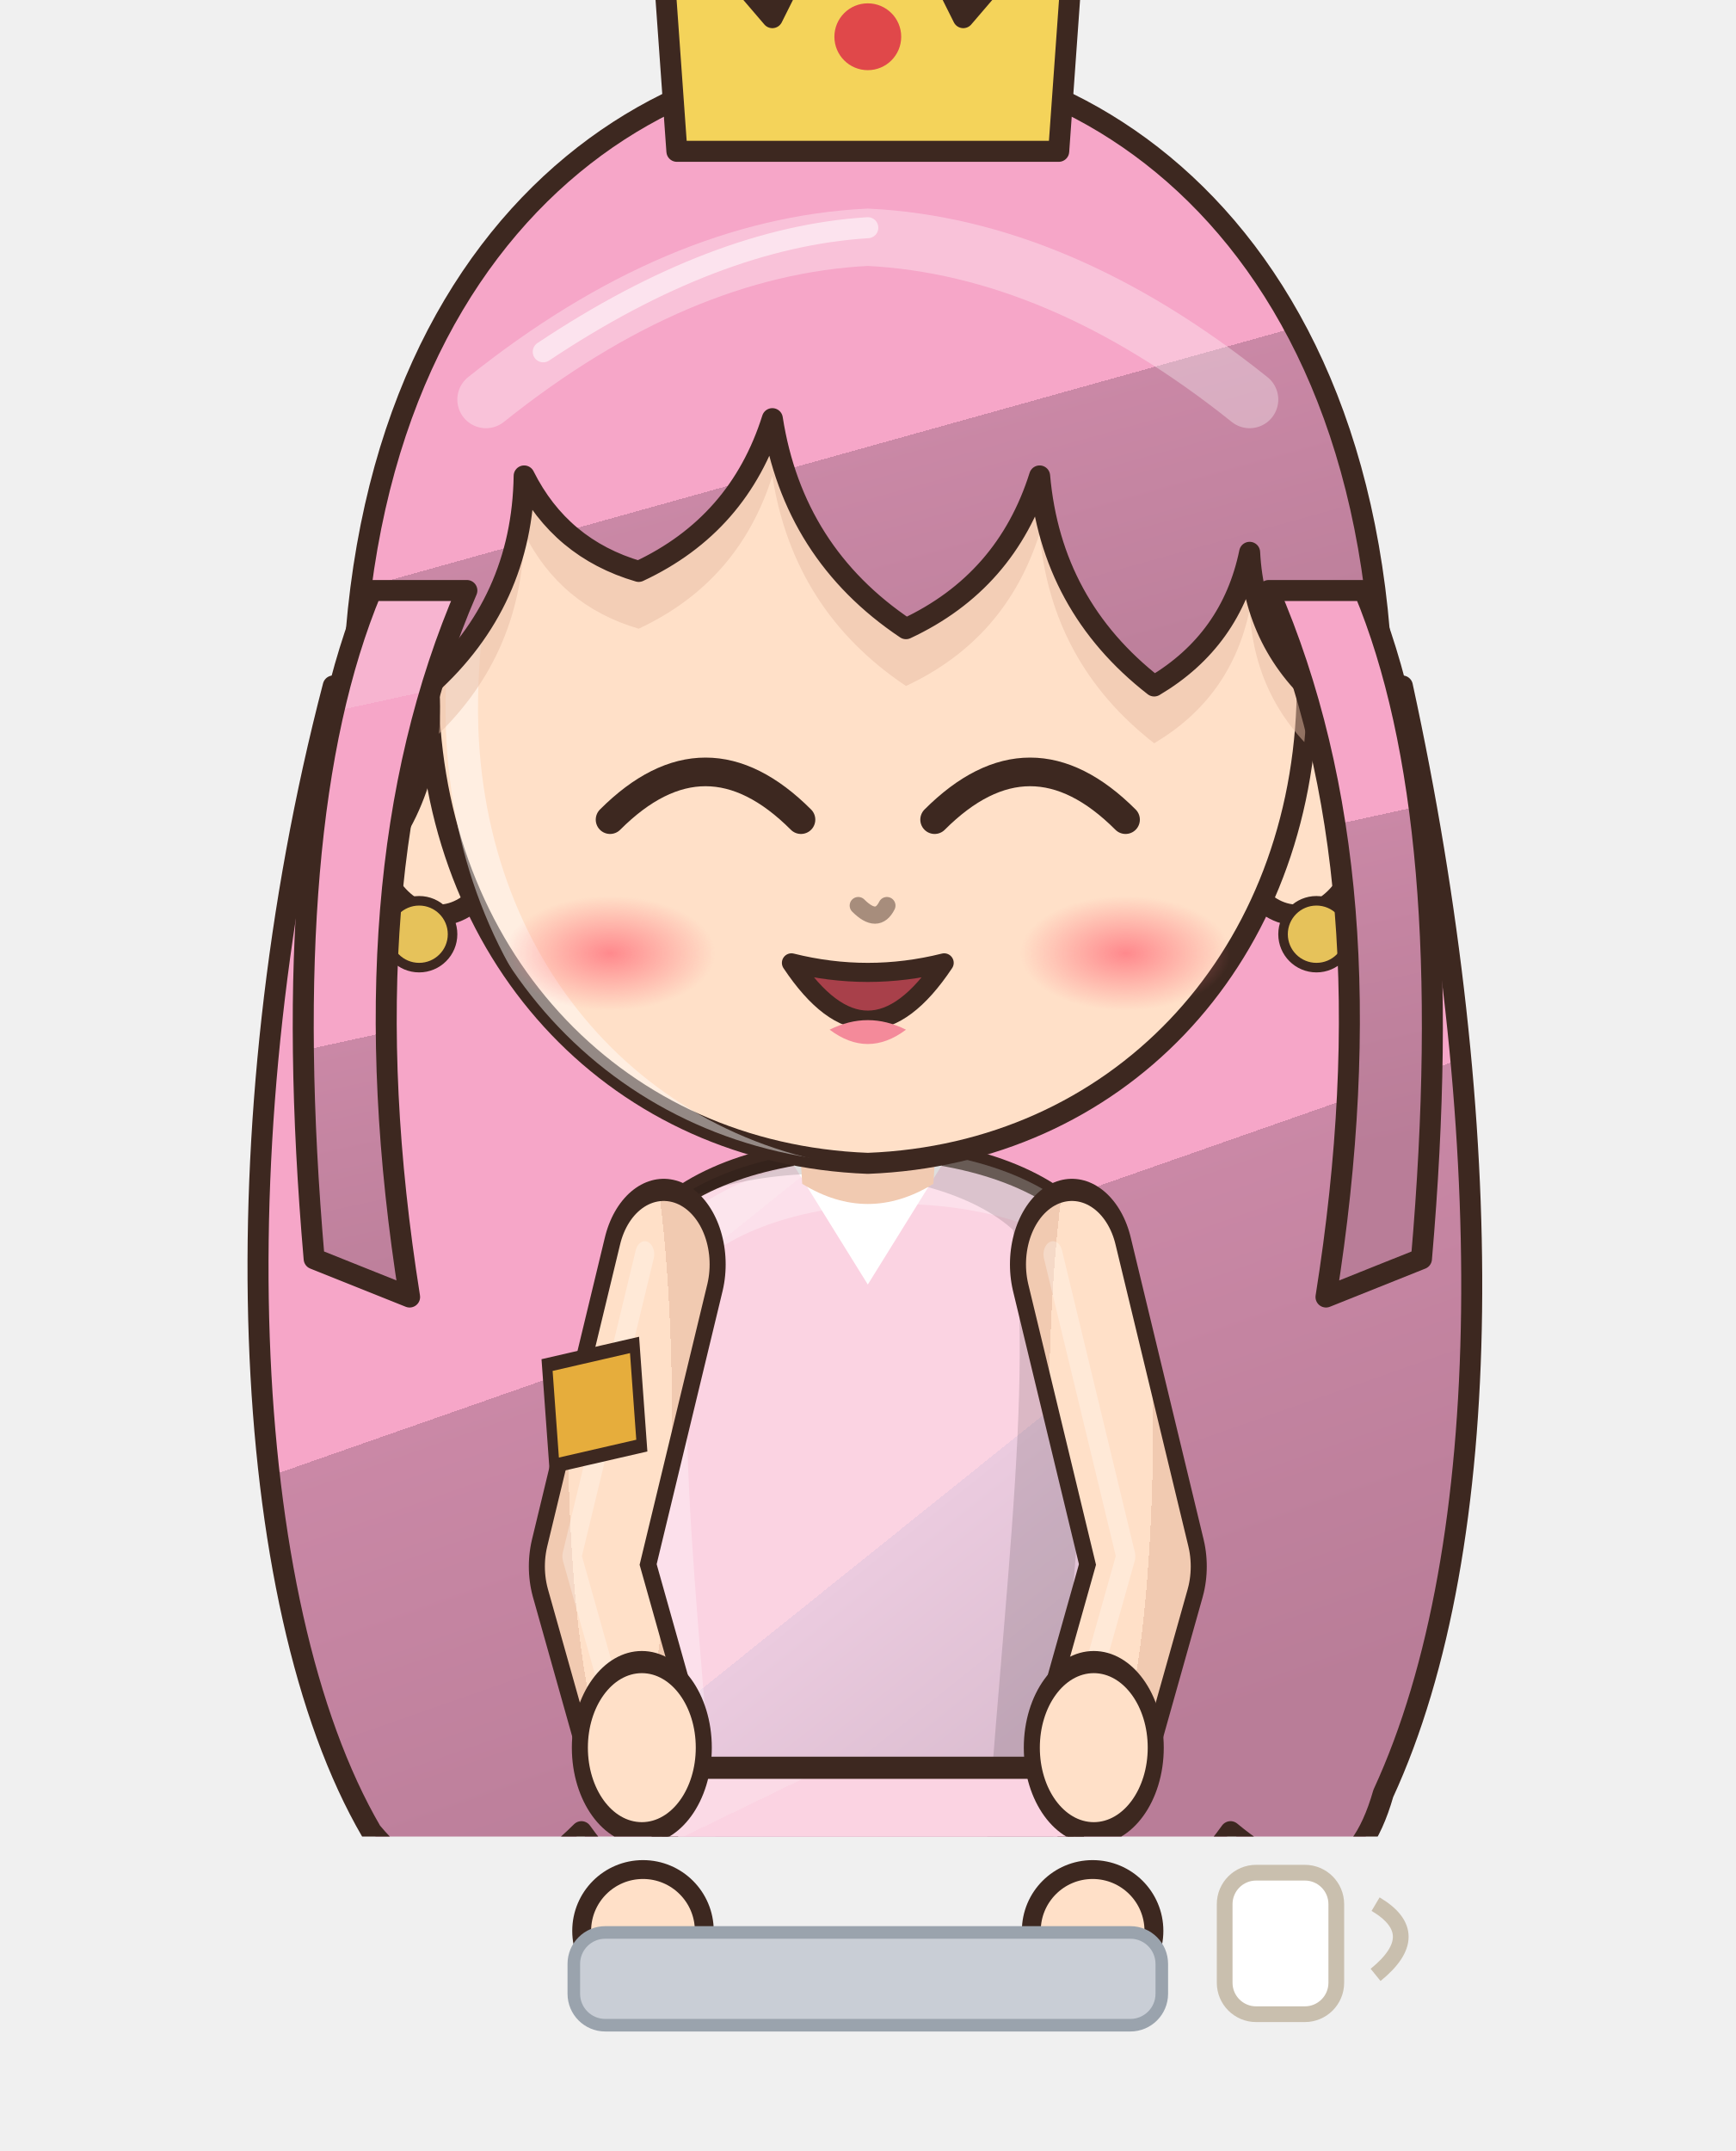
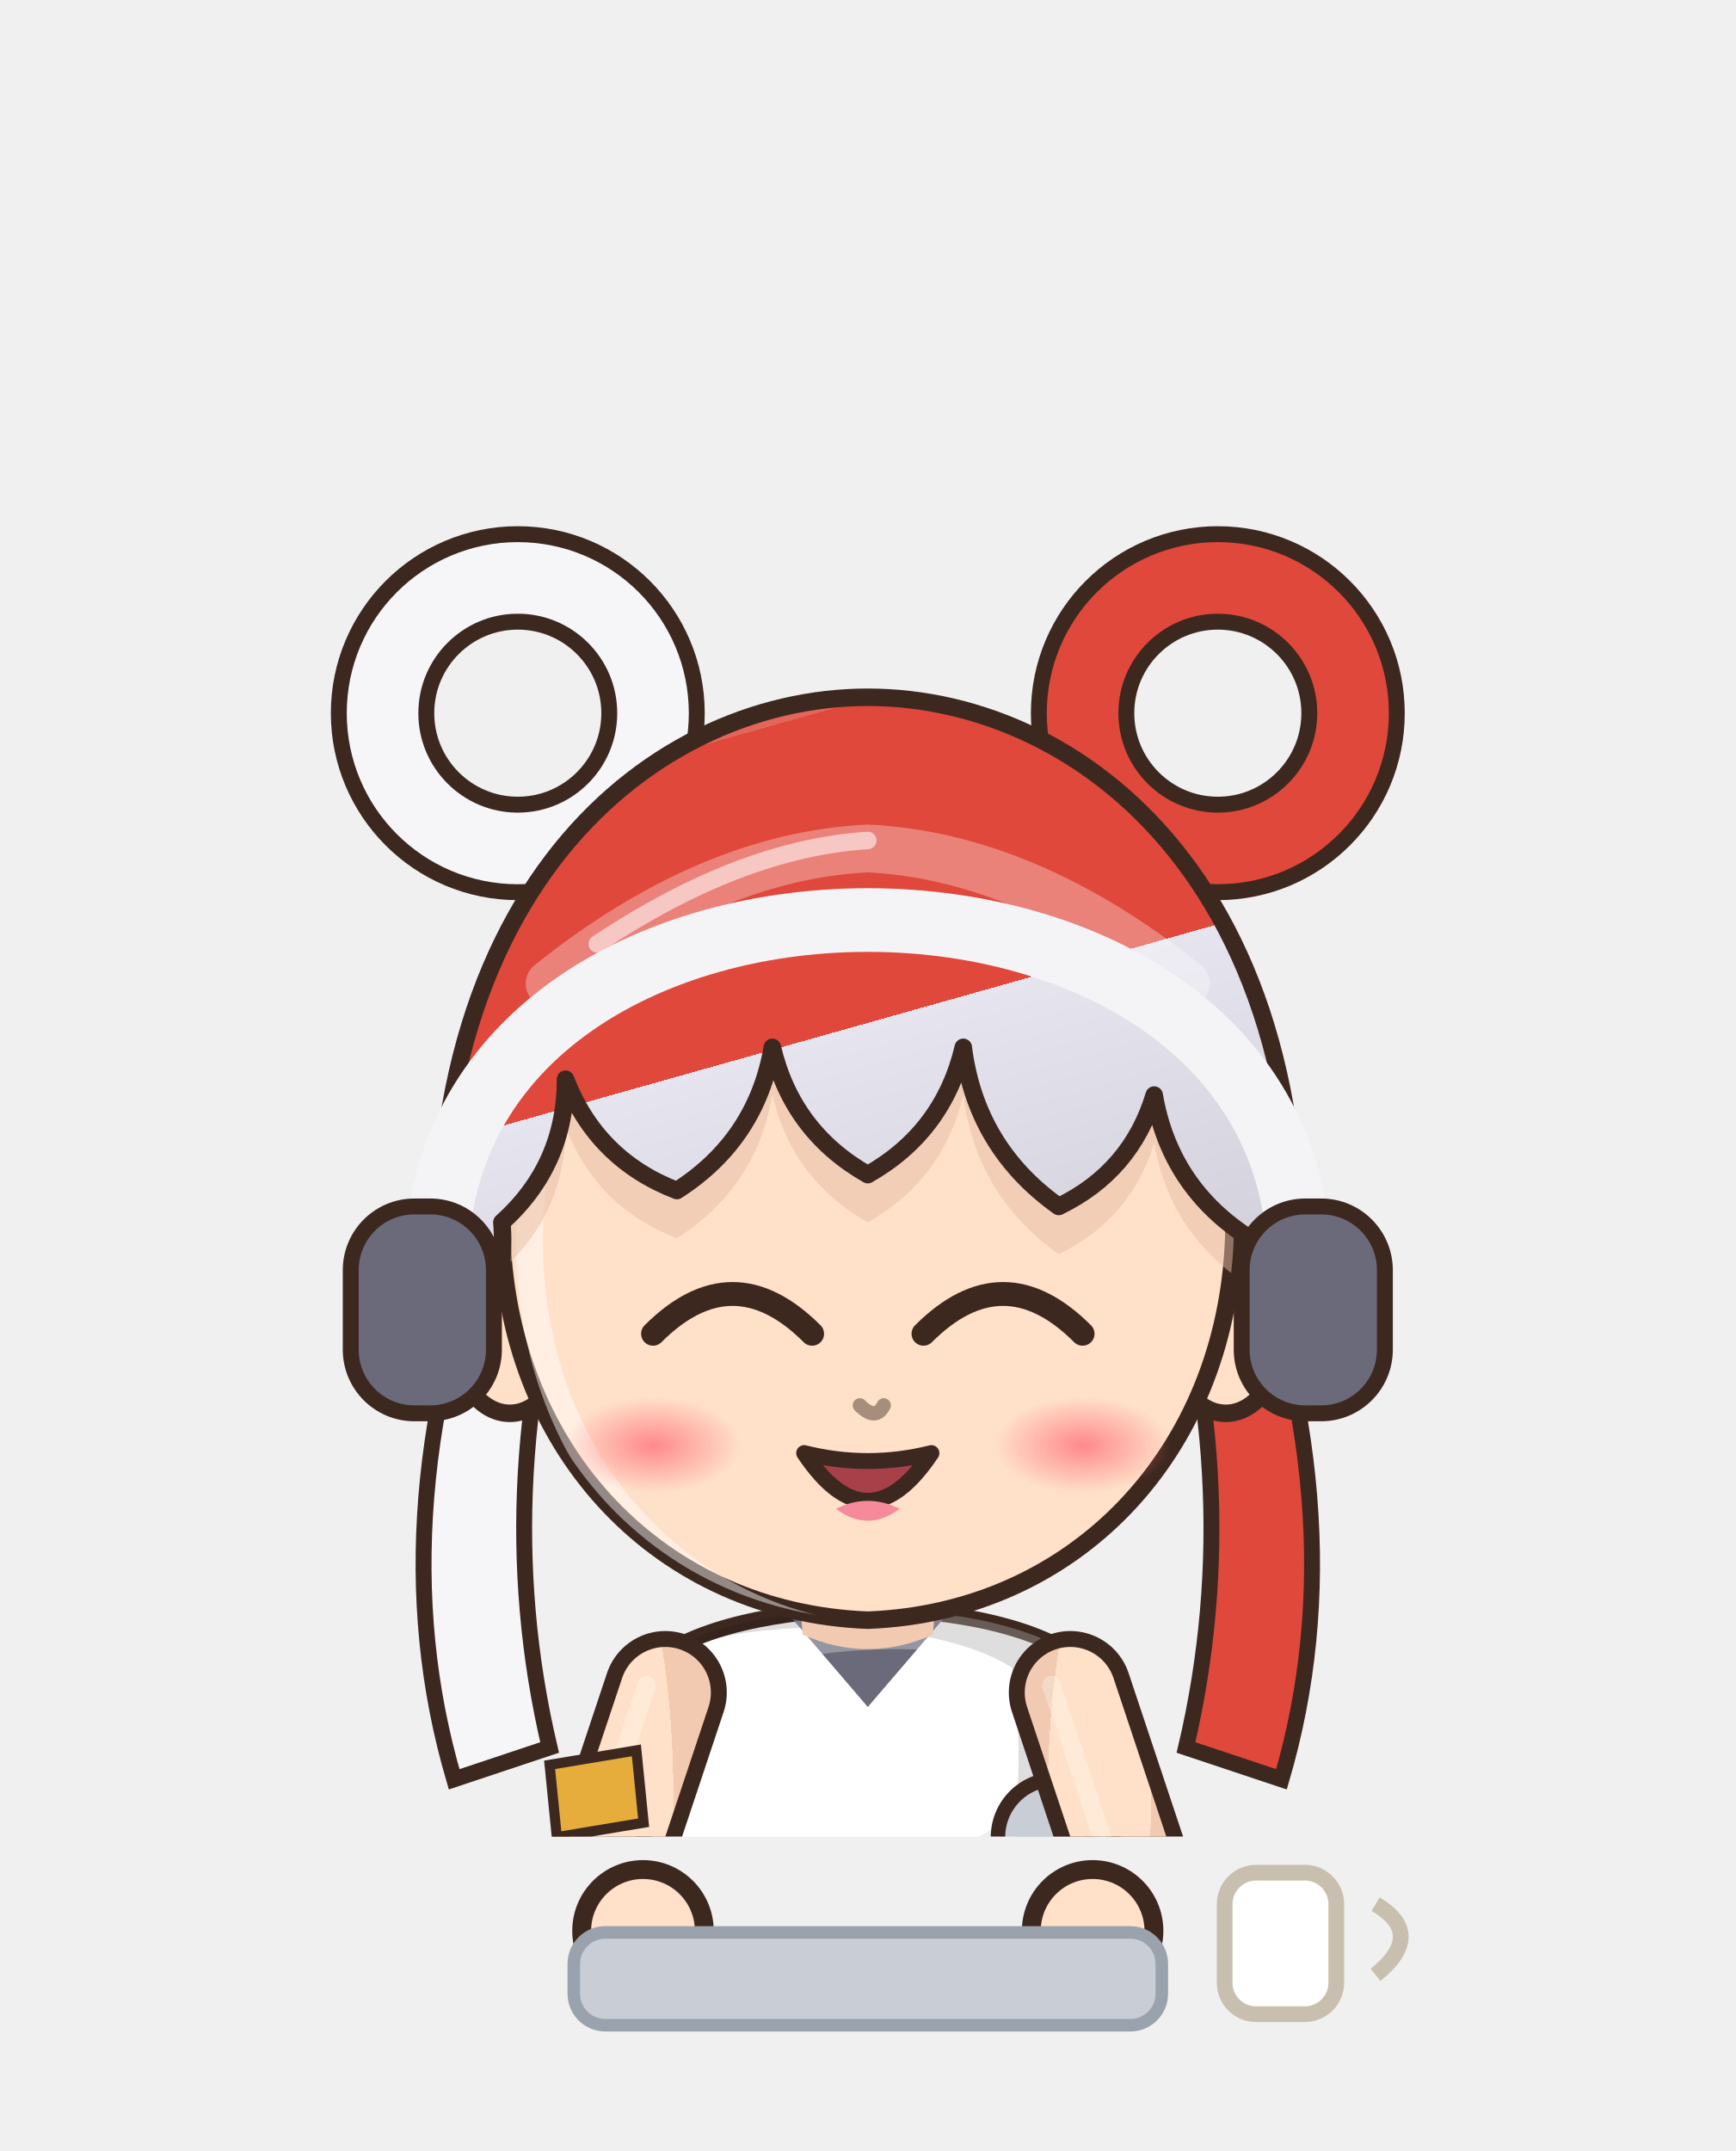
<svg xmlns="http://www.w3.org/2000/svg" viewBox="1141.3 603.2 110.4 136.8" width="110.4" height="136.8">
  <svg x="1141.3" y="603.2" viewBox="-120 -180 240 253.91" width="110.4" height="116.8">
    <defs>
      <linearGradient id="hair227" x1="0" y1="0" x2=".35" y2="1">
-         <stop offset="0" stop-color="#f7b4d0" />
-         <stop offset=".16" stop-color="#f7b4d0" />
-         <stop offset=".16" stop-color="#f6a6c8" />
-         <stop offset=".58" stop-color="#f6a6c8" />
-         <stop offset=".58" stop-color="#ca88a6" />
-         <stop offset="1" stop-color="#b97d98" />
+         <stop offset="0" stop-color="#e4655b" />
+         <stop offset=".16" stop-color="#e4655b" />
+         <stop offset=".16" stop-color="#e0483c" />
+         <stop offset=".58" stop-color="#e0483c" />
+         <stop offset=".58" stop-color="#e6e4ef" />
+         <stop offset="1" stop-color="#d3d1db" />
      </linearGradient>
      <radialGradient id="skin227" cx=".4" cy=".32" r=".85">
        <stop offset="0" stop-color="#ffe0c8" />
        <stop offset=".84" stop-color="#ffe0c8" />
        <stop offset=".84" stop-color="#f1cab1" />
        <stop offset="1" stop-color="#f1cab1" />
      </radialGradient>
      <linearGradient id="cloth227" x1="0" y1="0" x2=".45" y2="1">
-         <stop offset="0" stop-color="#fbdae6" />
-         <stop offset=".16" stop-color="#fbdae6" />
-         <stop offset=".16" stop-color="#fbd3e2" />
-         <stop offset=".6" stop-color="#fbd3e2" />
-         <stop offset=".6" stop-color="#ebcbdf" />
-         <stop offset="1" stop-color="#d8bacd" />
+         <stop offset="0" stop-color="#ffffff" />
+         <stop offset=".16" stop-color="#ffffff" />
+         <stop offset=".16" stop-color="#ffffff" />
+         <stop offset=".6" stop-color="#ffffff" />
+         <stop offset=".6" stop-color="#eeedf6" />
+         <stop offset="1" stop-color="#dadae2" />
      </linearGradient>
      <linearGradient id="iris227" x1="0" y1="0" x2="0" y2="1">
-         <stop offset="0" stop-color="#214061" />
-         <stop offset=".5" stop-color="#4a90d8" />
-         <stop offset="1" stop-color="#9bc1e9" />
+         <stop offset="0" stop-color="#3e215d" />
+         <stop offset=".5" stop-color="#8c4bd0" />
+         <stop offset="1" stop-color="#bf9ce5" />
      </linearGradient>
      <linearGradient id="gold227" x1="0" y1="0" x2="1" y2="1">
        <stop offset="0" stop-color="#f6d27a" />
        <stop offset=".55" stop-color="#d9a63a" />
        <stop offset="1" stop-color="#a8761e" />
      </linearGradient>
      <linearGradient id="steel227" x1="0" y1="0" x2="1" y2="1">
        <stop offset="0" stop-color="#e4e8ee" />
        <stop offset=".5" stop-color="#9aa3ad" />
        <stop offset="1" stop-color="#5a606a" />
      </linearGradient>
      <linearGradient id="beard227" x1="0" y1="0" x2="0" y2="1">
        <stop offset="0" stop-color="#e6e6ea" />
        <stop offset="1" stop-color="#b8b8c2" />
      </linearGradient>
      <radialGradient id="hawkiris227" cx=".45" cy=".4" r=".7">
        <stop offset="0" stop-color="#ffe27a" />
        <stop offset=".6" stop-color="#e8a52a" />
        <stop offset="1" stop-color="#9a5a12" />
      </radialGradient>
      <linearGradient id="straw227" x1="0" y1="0" x2=".3" y2="1">
        <stop offset="0" stop-color="#ffe7aa" />
        <stop offset=".16" stop-color="#ffe7aa" />
        <stop offset=".16" stop-color="#ffe39a" />
        <stop offset=".58" stop-color="#ffe39a" />
        <stop offset=".58" stop-color="#e9b456" />
        <stop offset="1" stop-color="#d6a54f" />
      </linearGradient>
      <radialGradient id="blush227">
        <stop offset="0" stop-color="#ff7f86" stop-opacity=".9" />
        <stop offset="1" stop-color="#ff7f86" stop-opacity="0" />
      </radialGradient>
      <clipPath id="face227">
        <path d="M -46,-4 C -47,-38 -25,-55 0,-55 C 25,-55 47,-38 46,-4 C 45,23 26,43 0,44 C -26,43 -45,23 -46,-4 Z" />
      </clipPath>
      <clipPath id="torso227">
        <path d="M -30,50 C -34,68 -28,94 -26,124 L 26,124 C 28,94 34,68 30,50 C 18,40 -18,40 -30,50 Z" />
      </clipPath>
    </defs>
-     <g transform="translate(0,205) scale(1.2) translate(0,-205)">
-       <ellipse cx="0" cy="208" rx="42" ry="7" fill="#000000" opacity=".16" />
-       <g transform="translate(0,18.2) scale(1.100,1.100) translate(0,-44)">
-         <path d="M -56,-6 C -68,40 -66,90 -52,114 Q -42,126 -30,114 Q -20,128 -8,116 Q 4,128 16,116 Q 28,128 38,114 Q 50,124 54,110 C 66,84 66,40 56,-6 Z" fill="url(#hair227)" stroke="#3d2820" stroke-width="2.2" stroke-linejoin="round" />
+     <ellipse cx="0" cy="208" rx="42" ry="7" fill="#000000" opacity=".16" />
+     <g transform="translate(0,44.0) scale(1.100,1.100) translate(0,-44)">
+       <path d="M -46,-10 Q -62,30 -52,64 L -40,60 Q -48,26 -36,-10 Z" fill="#f6f6f8" stroke="#3d2820" stroke-width="2" />
+       <circle cx="-44" cy="-70" r="17" fill="none" stroke="#3d2820" stroke-width="13" />
+       <circle cx="-44" cy="-70" r="17" fill="none" stroke="#f6f6f8" stroke-width="9" />
+       <path d="M 46,-10 Q 62,30 52,64 L 40,60 Q 48,26 36,-10 Z" fill="#e0483c" stroke="#3d2820" stroke-width="2" />
+       <circle cx="44" cy="-70" r="17" fill="none" stroke="#3d2820" stroke-width="13" />
+       <circle cx="44" cy="-70" r="17" fill="none" stroke="#e0483c" stroke-width="9" />
+     </g>
+     <g transform="translate(0,205) scale(1,1) translate(0,-205)">
+       <path d="M -23.5,118 Q -24.5,160.0 -20.5,202 L -5.5,202 Q -1.5,160.0 -2.5,118 Z" fill="#f6f6f8" stroke="#3d2820" stroke-width="2.2" stroke-linejoin="round" />
+       <path d="M -9,124 Q -8,160 -10,196" stroke="#000000" stroke-width="4.5" fill="none" opacity=".14" stroke-linecap="round" />
+       <path d="M -18,126 Q -19,150 -18,170" stroke="#ffffff" stroke-width="2" fill="none" opacity=".22" stroke-linecap="round" />
+       <ellipse cx="-13" cy="205" rx="14" ry="7" fill="#3a2a24" stroke="#3d2820" stroke-width="2.2" stroke-linejoin="round" />
+       <ellipse cx="-17" cy="202.5" rx="5" ry="2" fill="#ffffff" opacity=".35" />
+       <path d="M 2.5,118 Q 1.5,160.0 5.5,202 L 20.5,202 Q 24.5,160.0 23.5,118 Z" fill="#f6f6f8" stroke="#3d2820" stroke-width="2.2" stroke-linejoin="round" />
+       <path d="M 17,124 Q 18,160 16,196" stroke="#000000" stroke-width="4.5" fill="none" opacity=".14" stroke-linecap="round" />
+       <path d="M 8,126 Q 7,150 8,170" stroke="#ffffff" stroke-width="2" fill="none" opacity=".22" stroke-linecap="round" />
+       <ellipse cx="13" cy="205" rx="14" ry="7" fill="#3a2a24" stroke="#3d2820" stroke-width="2.2" stroke-linejoin="round" />
+       <ellipse cx="9" cy="202.5" rx="5" ry="2" fill="#ffffff" opacity=".35" />
+       <path d="M -30,50 C -34,68 -28,94 -26,124 L 26,124 C 28,94 34,68 30,50 C 18,40 -18,40 -30,50 Z" fill="url(#cloth227)" stroke="#3d2820" stroke-width="2.2" stroke-linejoin="round" />
+       <path d="M -12,42 L 0,56 L 12,42 Z" fill="#6a6a7a" />
+       <g clip-path="url(#torso227)">
+         <path d="M -30,50 C -34,68 -28,94 -26,124 L 26,124 C 28,94 34,68 30,50 C 18,40 -18,40 -30,50 Z" transform="translate(4,3)" fill="none" stroke="#ffffff" stroke-width="5" opacity=".3" />
+         <path d="M -30,50 C -34,68 -28,94 -26,124 L 26,124 C 28,94 34,68 30,50 C 18,40 -18,40 -30,50 Z" transform="translate(-6,-2)" fill="none" stroke="#000000" stroke-width="9" opacity=".13" />
      </g>
-       <g transform="translate(0,205) scale(0.84,1.16) translate(0,-205)">
-         <path d="M -26,116 C -30,150 -16,180 -4,196 L 4,196 C 16,180 30,150 26,116 Z" fill="#f48aa8" stroke="#3d2820" stroke-width="2.2" stroke-linejoin="round" />
-         <path d="M -22,130 q 5.5,6 11,0" stroke="#d0607e" stroke-width="1.4" fill="none" />
-         <path d="M -11,130 q 5.5,6 11,0" stroke="#d0607e" stroke-width="1.4" fill="none" />
-         <path d="M 0,130 q 5.5,6 11,0" stroke="#d0607e" stroke-width="1.4" fill="none" />
-         <path d="M 11,130 q 5.5,6 11,0" stroke="#d0607e" stroke-width="1.4" fill="none" />
-         <path d="M -20,144 q 5.5,6 11,0" stroke="#d0607e" stroke-width="1.4" fill="none" />
-         <path d="M -9,144 q 5.5,6 11,0" stroke="#d0607e" stroke-width="1.4" fill="none" />
-         <path d="M 2,144 q 5.5,6 11,0" stroke="#d0607e" stroke-width="1.4" fill="none" />
-         <path d="M -18,158 q 5.5,6 11,0" stroke="#d0607e" stroke-width="1.4" fill="none" />
-         <path d="M -7,158 q 5.5,6 11,0" stroke="#d0607e" stroke-width="1.4" fill="none" />
-         <path d="M -16,172 q 5.5,6 11,0" stroke="#d0607e" stroke-width="1.4" fill="none" />
-         <path d="M -2,194 C -24,198 -40,206 -42,214 C -24,214 -10,208 0,202 C 10,208 24,214 42,214 C 40,206 24,198 2,194 Z" fill="#f6b4c8" stroke="#3d2820" stroke-width="2.2" stroke-linejoin="round" />
-         <path d="M -10,140 Q -8,166 -2,186" stroke="#ffffff" stroke-width="2.4" fill="none" opacity=".35" stroke-linecap="round" />
-         <path d="M -30,50 C -34,68 -28,94 -26,124 L 26,124 C 28,94 34,68 30,50 C 18,40 -18,40 -30,50 Z" fill="url(#cloth227)" stroke="#3d2820" stroke-width="2.2" stroke-linejoin="round" />
-         <path d="M -12,42 L 0,56 L 12,42 Z" fill="#ffffff" />
-         <g clip-path="url(#torso227)">
-           <path d="M -30,50 C -34,68 -28,94 -26,124 L 26,124 C 28,94 34,68 30,50 C 18,40 -18,40 -30,50 Z" transform="translate(4,3)" fill="none" stroke="#ffffff" stroke-width="5" opacity=".3" />
-           <path d="M -30,50 C -34,68 -28,94 -26,124 L 26,124 C 28,94 34,68 30,50 C 18,40 -18,40 -30,50 Z" transform="translate(-6,-2)" fill="none" stroke="#000000" stroke-width="9" opacity=".13" />
-         </g>
-         <path d="M -27,104 L 27,104 L 40,162 Q 0,170 -40,162 Z" fill="url(#cloth227)" stroke="#3d2820" stroke-width="2.2" stroke-linejoin="round" />
-         <path d="M -38,156 Q 0,164 38,156" stroke="#ffffff" stroke-width="3" fill="none" />
-         <path d="M -28,54 L -38,84 L -31,102" stroke="#3d2820" stroke-width="17" fill="none" stroke-linecap="round" stroke-linejoin="round" />
-         <path d="M -28,54 L -38,84 L -31,102" stroke="url(#skin227)" stroke-width="12.6" fill="none" stroke-linecap="round" stroke-linejoin="round" />
-         <path d="M -28,54 L -38,84 L -31,102" transform="translate(-2.6,-1)" stroke="#ffffff" stroke-width="2.6" fill="none" stroke-linecap="round" stroke-linejoin="round" opacity=".28" />
-         <path d="M 28,54 L 38,84 L 31,102" stroke="#3d2820" stroke-width="17" fill="none" stroke-linecap="round" stroke-linejoin="round" />
-         <path d="M 28,54 L 38,84 L 31,102" stroke="url(#skin227)" stroke-width="12.6" fill="none" stroke-linecap="round" stroke-linejoin="round" />
-         <path d="M 28,54 L 38,84 L 31,102" transform="translate(-2.6,-1)" stroke="#ffffff" stroke-width="2.6" fill="none" stroke-linecap="round" stroke-linejoin="round" opacity=".28" />
-         <circle cx="-31" cy="102" r="8.5" fill="url(#skin227)" stroke="#3d2820" stroke-width="2.2" />
-         <circle cx="31" cy="102" r="8.5" fill="url(#skin227)" stroke="#3d2820" stroke-width="2.2" />
-         <path d="M -44,64 L -32,62 L -31,72 L -43,74 Z" fill="#e6ad3c" stroke="#3d2820" stroke-width="1.4" />
-         <path d="M -10,34 L 10,34 L 9,46 Q 0,50 -9,46 Z" fill="#f1cab1" />
+       <path d="M -27,104 L 27,104 L 40,162 Q 0,170 -40,162 Z" fill="url(#cloth227)" stroke="#3d2820" stroke-width="2.2" stroke-linejoin="round" />
+       <path d="M -38,156 Q 0,164 38,156" stroke="#6a6a7a" stroke-width="3" fill="none" />
+       <path d="M 31,102 L 27,80" stroke="#3d2820" stroke-width="8.4" stroke-linecap="round" />
+       <path d="M 31,102 L 27,80" stroke="#5a5a6a" stroke-width="5" stroke-linecap="round" />
+       <circle cx="26" cy="74" r="8" fill="#c9ced6" stroke="#3d2820" stroke-width="2" />
+       <path d="M -28,54 L -38,84 L -31,102" stroke="#3d2820" stroke-width="17" fill="none" stroke-linecap="round" stroke-linejoin="round" />
+       <path d="M -28,54 L -38,84 L -31,102" stroke="url(#skin227)" stroke-width="12.6" fill="none" stroke-linecap="round" stroke-linejoin="round" />
+       <path d="M -28,54 L -38,84 L -31,102" transform="translate(-2.6,-1)" stroke="#ffffff" stroke-width="2.6" fill="none" stroke-linecap="round" stroke-linejoin="round" opacity=".28" />
+       <path d="M 28,54 L 38,84 L 31,102" stroke="#3d2820" stroke-width="17" fill="none" stroke-linecap="round" stroke-linejoin="round" />
+       <path d="M 28,54 L 38,84 L 31,102" stroke="url(#skin227)" stroke-width="12.6" fill="none" stroke-linecap="round" stroke-linejoin="round" />
+       <path d="M 28,54 L 38,84 L 31,102" transform="translate(-2.6,-1)" stroke="#ffffff" stroke-width="2.6" fill="none" stroke-linecap="round" stroke-linejoin="round" opacity=".28" />
+       <circle cx="-31" cy="102" r="8.5" fill="url(#skin227)" stroke="#3d2820" stroke-width="2.2" />
+       <circle cx="31" cy="102" r="8.5" fill="url(#skin227)" stroke="#3d2820" stroke-width="2.2" />
+       <path d="M -44,64 L -32,62 L -31,72 L -43,74 Z" fill="#e6ad3c" stroke="#3d2820" stroke-width="1.4" />
+       <path d="M -10,34 L 10,34 L 9,46 Q 0,50 -9,46 Z" fill="#f1cab1" />
+     </g>
+     <g transform="translate(0,44.0) scale(1.100,1.100) translate(0,-44)">
+       <ellipse cx="-45" cy="8" rx="7" ry="10" fill="url(#skin227)" stroke="#3d2820" stroke-width="2.2" stroke-linejoin="round" />
+       <ellipse cx="45" cy="8" rx="7" ry="10" fill="url(#skin227)" stroke="#3d2820" stroke-width="2.2" stroke-linejoin="round" />
+       <path d="M -46,-4 C -47,-38 -25,-55 0,-55 C 25,-55 47,-38 46,-4 C 45,23 26,43 0,44 C -26,43 -45,23 -46,-4 Z" fill="url(#skin227)" stroke="#3d2820" stroke-width="2.2" stroke-linejoin="round" />
+       <g clip-path="url(#face227)">
+         <path d="M -46,-4 C -47,-38 -25,-55 0,-55 C 25,-55 47,-38 46,-4 C 45,23 26,43 0,44 C -26,43 -45,23 -46,-4 Z" transform="translate(3.5,2.5)" fill="none" stroke="#ffffff" stroke-width="3.4" opacity=".45" />
      </g>
-       <g transform="translate(0,18.2) scale(1.100,1.100) translate(0,-44)">
-         <ellipse cx="-45" cy="8" rx="7" ry="10" fill="url(#skin227)" stroke="#3d2820" stroke-width="2.2" stroke-linejoin="round" />
-         <ellipse cx="45" cy="8" rx="7" ry="10" fill="url(#skin227)" stroke="#3d2820" stroke-width="2.2" stroke-linejoin="round" />
-         <path d="M -46,-4 C -47,-38 -25,-55 0,-55 C 25,-55 47,-38 46,-4 C 45,23 26,43 0,44 C -26,43 -45,23 -46,-4 Z" fill="url(#skin227)" stroke="#3d2820" stroke-width="2.2" stroke-linejoin="round" />
-         <g clip-path="url(#face227)">
-           <path d="M -46,-4 C -47,-38 -25,-55 0,-55 C 25,-55 47,-38 46,-4 C 45,23 26,43 0,44 C -26,43 -45,23 -46,-4 Z" transform="translate(3.5,2.5)" fill="none" stroke="#ffffff" stroke-width="3.4" opacity=".45" />
-         </g>
-         <g clip-path="url(#face227)">
-           <path d="M -53,14 C -60,-46 -28,-72 0,-72 C 28,-72 60,-46 53,14 L 48,-4 Q 40.5,-10.2 40,-20 Q 38.1,-10.8 30,-6 Q 19.2,-14.4 18,-28 Q 14.5,-16.9 4,-12 Q -7.8,-19.9 -10,-34 Q -13.5,-22.9 -24,-18 Q -32.2,-20.4 -36,-28 Q -36.2,-14.8 -46,-6 Q -45.1,5.5 -53,14 Z" transform="translate(0,6)" fill="#e7bca4" opacity=".5" />
-         </g>
-         <path d="M -27,8 Q -17,-2 -7,8" stroke="#3d2820" stroke-width="3" fill="none" stroke-linecap="round" />
-         <path d="M 7,8 Q 17,-2 27,8" stroke="#3d2820" stroke-width="3" fill="none" stroke-linecap="round" />
-         <path d="M -8,23 Q 0,35 8,23 Q 0,25 -8,23 Z" fill="#a8404a" stroke="#3d2820" stroke-width="2" stroke-linejoin="round" />
-         <path d="M -4,30 Q 0,33 4,30 Q 0,28 -4,30 Z" fill="#f48a9a" />
-         <ellipse cx="-27" cy="22" rx="11" ry="6" fill="url(#blush227)" opacity="1.00" />
-         <ellipse cx="27" cy="22" rx="11" ry="6" fill="url(#blush227)" opacity="1.00" />
-         <path d="M -1,17 Q 1,19 2,17" stroke="#a78d7c" stroke-width="1.8" fill="none" stroke-linecap="round" />
-         <circle cx="-47" cy="20" r="3.5" fill="#e6c25a" stroke="#3d2820" stroke-width="1" />
-         <circle cx="47" cy="20" r="3.5" fill="#e6c25a" stroke="#3d2820" stroke-width="1" />
-         <path d="M -53,14 C -60,-46 -28,-72 0,-72 C 28,-72 60,-46 53,14 L 48,-4 Q 40.5,-10.2 40,-20 Q 38.1,-10.8 30,-6 Q 19.2,-14.4 18,-28 Q 14.5,-16.9 4,-12 Q -7.8,-19.9 -10,-34 Q -13.5,-22.9 -24,-18 Q -32.2,-20.4 -36,-28 Q -36.2,-14.8 -46,-6 Q -45.1,5.5 -53,14 Z" fill="url(#hair227)" stroke="#3d2820" stroke-width="2.2" stroke-linejoin="round" />
-         <path d="M 42,-16 Q 55,14 48,58 L 58,54 Q 62,8 52,-16 Z M -42,-16 Q -55,14 -48,58 L -58,54 Q -62,8 -52,-16 Z" fill="url(#hair227)" stroke="#3d2820" stroke-width="2.2" stroke-linejoin="round" />
-         <defs>
-           <clipPath id="hf227">
-             <path d="M -53,14 C -60,-46 -28,-72 0,-72 C 28,-72 60,-46 53,14 L 48,-4 Q 40.5,-10.2 40,-20 Q 38.1,-10.8 30,-6 Q 19.2,-14.4 18,-28 Q 14.5,-16.9 4,-12 Q -7.8,-19.9 -10,-34 Q -13.5,-22.9 -24,-18 Q -32.2,-20.4 -36,-28 Q -36.2,-14.8 -46,-6 Q -45.1,5.5 -53,14 Z" />
-           </clipPath>
-         </defs>
-         <g clip-path="url(#hf227)">
-           <path d="M -40,-36 Q -20,-52 0,-53 Q 20,-52 40,-36" stroke="#ffffff" stroke-width="6" fill="none" stroke-linecap="round" opacity=".32" />
-           <path d="M -34,-41 Q -16,-53 0,-54" stroke="#ffffff" stroke-width="2.2" fill="none" stroke-linecap="round" opacity=".55" />
-         </g>
-         <path d="M -20,-62 L -22,-90 L -10,-76 L 0,-96 L 10,-76 L 22,-90 L 20,-62 Z" fill="#f4d35a" stroke="#3d2820" stroke-width="2.2" stroke-linejoin="round" />
-         <circle cx="0" cy="-74" r="3.5" fill="#e0484a" />
+       <g clip-path="url(#face227)">
+         <path d="M -53,14 C -60,-46 -28,-72 0,-72 C 28,-72 60,-46 53,14 L 48,-4 Q 38.0,-10.4 36,-22 Q 33.1,-12.4 24,-8 Q 13.6,-15.4 12,-28 Q 9.5,-17.4 0,-12 Q -9.5,-17.4 -12,-28 Q -14.0,-16.4 -24,-10 Q -34.1,-13.9 -38,-24 Q -38.0,-13.2 -46,-6 Q -45.1,5.5 -53,14 Z" transform="translate(0,6)" fill="#e7bca4" opacity=".5" />
      </g>
-       <g transform="translate(0,205) scale(0.84,1.16) translate(0,-205)" />
+       <path d="M -27,8 Q -17,-2 -7,8" stroke="#3d2820" stroke-width="3" fill="none" stroke-linecap="round" />
+       <path d="M 7,8 Q 17,-2 27,8" stroke="#3d2820" stroke-width="3" fill="none" stroke-linecap="round" />
+       <path d="M -8,23 Q 0,35 8,23 Q 0,25 -8,23 Z" fill="#a8404a" stroke="#3d2820" stroke-width="2" stroke-linejoin="round" />
+       <path d="M -4,30 Q 0,33 4,30 Q 0,28 -4,30 Z" fill="#f48a9a" />
+       <ellipse cx="-27" cy="22" rx="11" ry="6" fill="url(#blush227)" opacity="1.00" />
+       <ellipse cx="27" cy="22" rx="11" ry="6" fill="url(#blush227)" opacity="1.00" />
+       <path d="M -1,17 Q 1,19 2,17" stroke="#a78d7c" stroke-width="1.8" fill="none" stroke-linecap="round" />
+       <path d="M -53,14 C -60,-46 -28,-72 0,-72 C 28,-72 60,-46 53,14 L 48,-4 Q 38.0,-10.4 36,-22 Q 33.1,-12.4 24,-8 Q 13.6,-15.4 12,-28 Q 9.5,-17.4 0,-12 Q -9.5,-17.4 -12,-28 Q -14.0,-16.4 -24,-10 Q -34.1,-13.9 -38,-24 Q -38.0,-13.2 -46,-6 Q -45.1,5.5 -53,14 Z" fill="url(#hair227)" stroke="#3d2820" stroke-width="2.2" stroke-linejoin="round" />
+       <defs>
+         <clipPath id="hf227">
+           <path d="M -53,14 C -60,-46 -28,-72 0,-72 C 28,-72 60,-46 53,14 L 48,-4 Q 38.0,-10.4 36,-22 Q 33.1,-12.4 24,-8 Q 13.6,-15.4 12,-28 Q 9.5,-17.4 0,-12 Q -9.5,-17.4 -12,-28 Q -14.0,-16.4 -24,-10 Q -34.1,-13.9 -38,-24 Q -38.0,-13.2 -46,-6 Q -45.1,5.5 -53,14 Z" />
+         </clipPath>
+       </defs>
+       <g clip-path="url(#hf227)">
+         <path d="M -40,-36 Q -20,-52 0,-53 Q 20,-52 40,-36" stroke="#ffffff" stroke-width="6" fill="none" stroke-linecap="round" opacity=".32" />
+         <path d="M -34,-41 Q -16,-53 0,-54" stroke="#ffffff" stroke-width="2.2" fill="none" stroke-linecap="round" opacity=".55" />
+       </g>
+       <path d="M -54,4 C -60,-60 60,-60 54,4" stroke="#f4f4f6" stroke-width="8" fill="none" />
+       <rect x="-65" y="-8" width="18" height="26" rx="8" fill="#6a6a7a" stroke="#3d2820" stroke-width="2" />
+       <rect x="47" y="-8" width="18" height="26" rx="8" fill="#6a6a7a" stroke="#3d2820" stroke-width="2" />
    </g>
+     <g transform="translate(0,205) scale(1,1) translate(0,-205)" />
  </svg>
  <circle cx="1182.2" cy="726.0" r="3.9" fill="#ffe0c8" stroke="#3d2820" stroke-width="1.2" />
  <circle cx="1210.8" cy="726.0" r="3.9" fill="#ffe0c8" stroke="#3d2820" stroke-width="1.2" />
  <rect x="1177.8" y="726.1" width="37.4" height="5.9" rx="2" fill="#c9ced6" stroke="#9aa3ad" stroke-width=".8" />
  <rect x="1219.2" y="722.3" width="7.1" height="9.0" rx="2" fill="#ffffff" stroke="#c9bfae" />
  <path d="M 1228.8,724.3 q 3.2,1.9 0,4.5" stroke="#c9bfae" fill="none" />
</svg>
